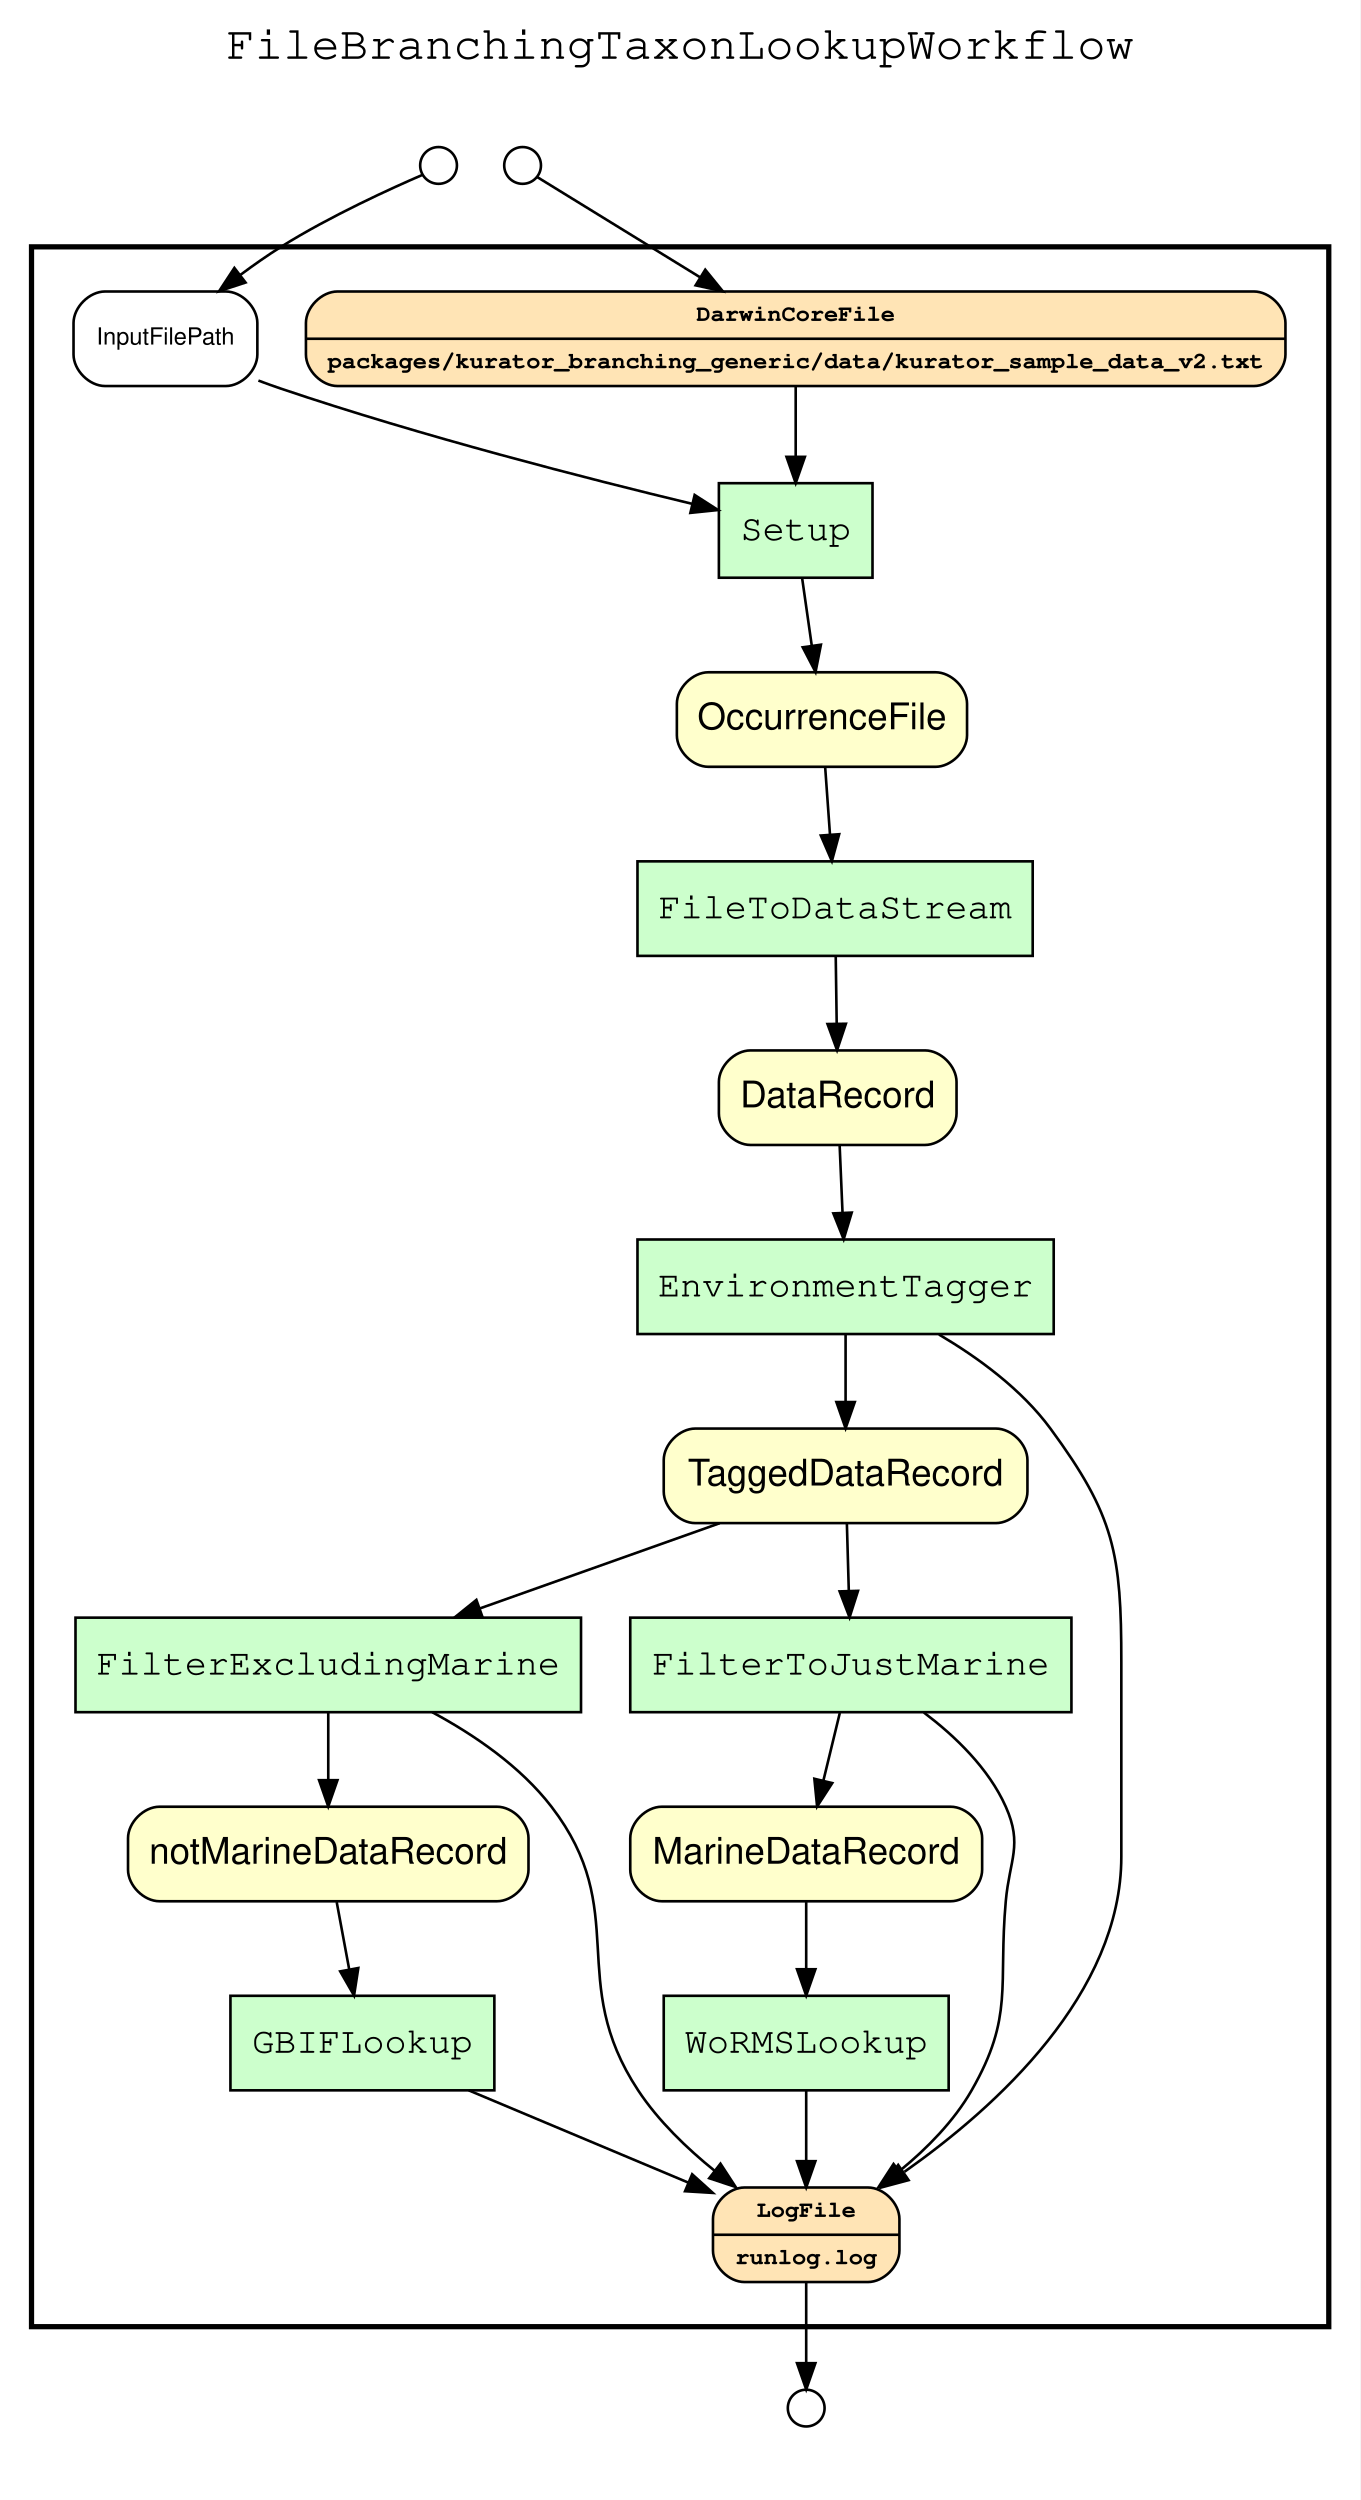
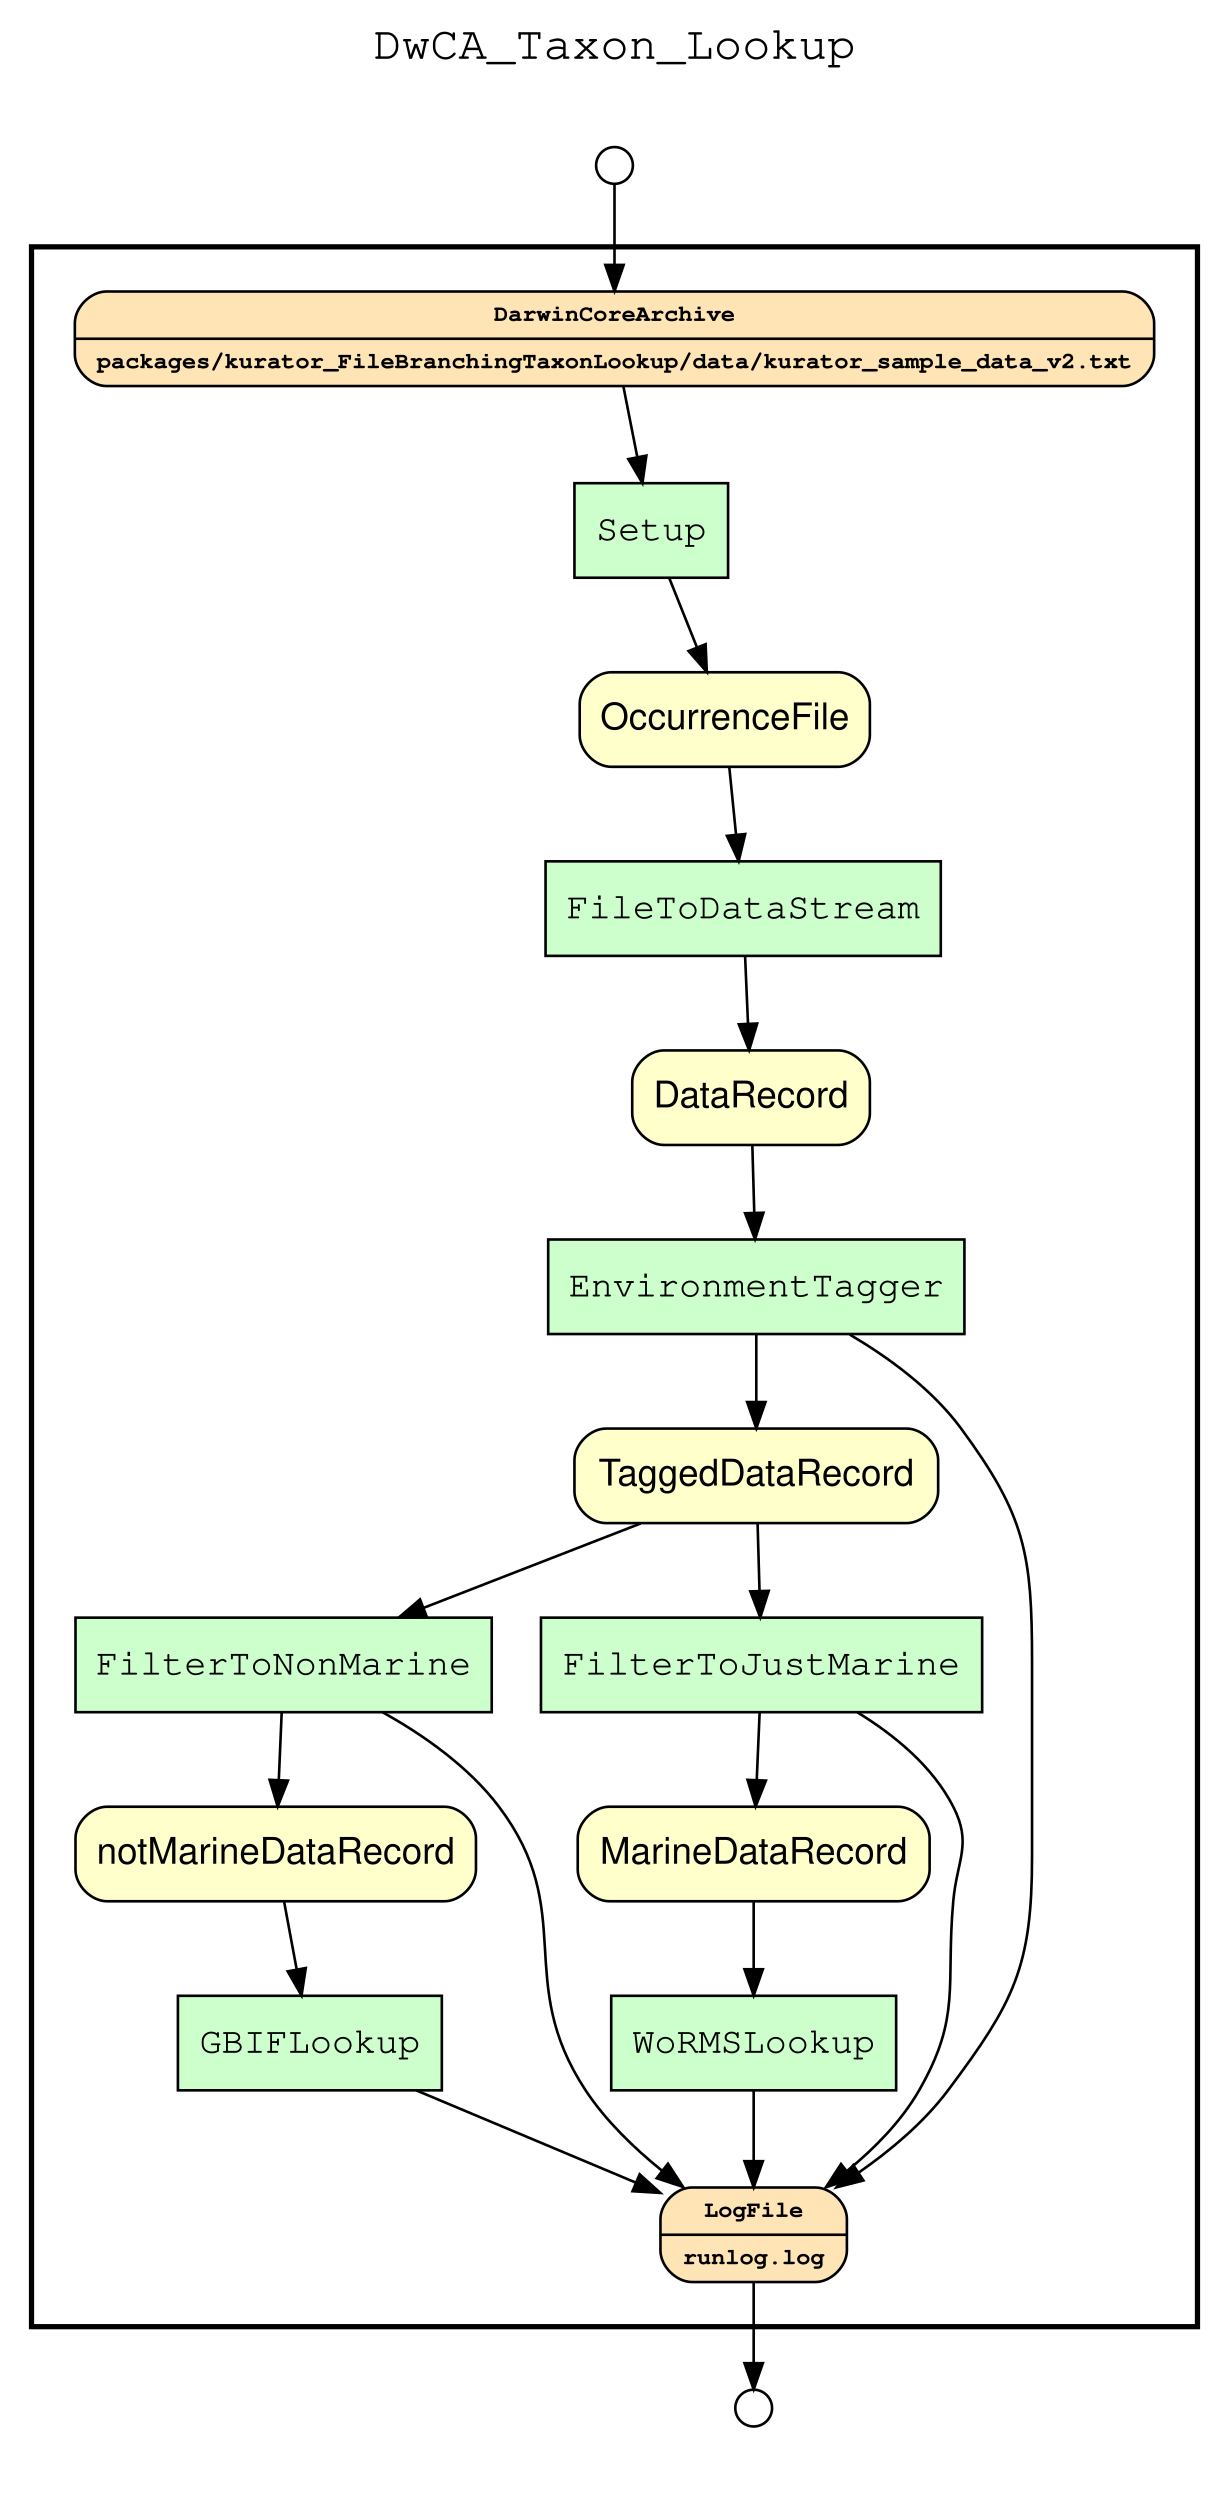
- <svg xmlns="http://www.w3.org/2000/svg" width="518pt" height="952pt" viewBox="0.00 0.00 518.00 952.00">
+ <svg xmlns="http://www.w3.org/2000/svg" width="468pt" height="952pt" viewBox="0.00 0.00 468.00 952.00">
  <g id="graph0" class="graph" transform="scale(1 1) rotate(0) translate(4 948)">
-     <polygon fill="white" stroke="none" points="-4,4 -4,-948 514,-948 514,4 -4,4" />
-     <text text-anchor="middle" x="255" y="-925.6" font-family="Courier,monospace" font-size="18.00">FileBranchingTaxonLookupWorkflow</text>
+     <polygon fill="white" stroke="none" points="-4,4 -4,-948 464,-948 464,4 -4,4" />
+     <text text-anchor="middle" x="230" y="-925.6" font-family="Courier,monospace" font-size="18.00">DwCA_Taxon_Lookup</text>
+     <g id="clust1" class="cluster">
+       <polygon fill="none" stroke="black" stroke-width="2" points="8,-62 8,-854 452,-854 452,-62 8,-62" />
+     </g>
+     <g id="clust2" class="cluster">
+       <polygon fill="none" stroke="white" stroke-width="2" points="16,-70 16,-846 444,-846 444,-70 16,-70" />
+     </g>
    <g id="clust5" class="cluster">
-       <polygon fill="none" stroke="white" stroke-width="2" points="280,-8 280,-54 326,-54 326,-8 280,-8" />
+       <polygon fill="none" stroke="white" stroke-width="2" points="260,-8 260,-54 306,-54 306,-8 260,-8" />
    </g>
    <g id="clust6" class="cluster">
-       <polygon fill="none" stroke="white" stroke-width="2" points="288,-16 288,-46 318,-46 318,-16 288,-16" />
+       <polygon fill="none" stroke="white" stroke-width="2" points="268,-16 268,-46 298,-46 298,-16 268,-16" />
    </g>
    <g id="clust3" class="cluster">
-       <polygon fill="none" stroke="white" stroke-width="2" points="140,-862 140,-908 218,-908 218,-862 140,-862" />
+       <polygon fill="none" stroke="white" stroke-width="2" points="207,-862 207,-908 253,-908 253,-862 207,-862" />
    </g>
    <g id="clust4" class="cluster">
-       <polygon fill="none" stroke="white" stroke-width="2" points="148,-870 148,-900 210,-900 210,-870 148,-870" />
-     </g>
-     <g id="clust1" class="cluster">
-       <polygon fill="none" stroke="black" stroke-width="2" points="8,-62 8,-854 502,-854 502,-62 8,-62" />
-     </g>
-     <g id="clust2" class="cluster">
-       <polygon fill="none" stroke="white" stroke-width="2" points="16,-70 16,-846 494,-846 494,-70 16,-70" />
+       <polygon fill="none" stroke="white" stroke-width="2" points="215,-870 215,-900 245,-900 245,-870 215,-870" />
    </g>
    <g id="node1" class="node">
-       <polygon fill="#ccffcc" stroke="black" points="389.25,-620 238.75,-620 238.75,-584 389.25,-584 389.25,-620" />
-       <text text-anchor="middle" x="314" y="-598.3" font-family="Courier,monospace" font-size="14.00">FileToDataStream</text>
+       <polygon fill="#ccffcc" stroke="black" points="354.25,-620 203.75,-620 203.75,-584 354.25,-584 354.25,-620" />
+       <text text-anchor="middle" x="279" y="-598.3" font-family="Courier,monospace" font-size="14.00">FileToDataStream</text>
    </g>
    <g id="node9" class="node">
-       <path fill="#ffffcc" stroke="black" d="M348.25,-548C348.25,-548 281.75,-548 281.75,-548 275.75,-548 269.75,-542 269.75,-536 269.75,-536 269.75,-524 269.75,-524 269.75,-518 275.75,-512 281.75,-512 281.75,-512 348.25,-512 348.25,-512 354.25,-512 360.25,-518 360.25,-524 360.25,-524 360.25,-536 360.25,-536 360.25,-542 354.25,-548 348.25,-548" />
-       <text text-anchor="middle" x="315" y="-526.3" font-family="Helvetica,sans-Serif" font-size="14.00">DataRecord</text>
+       <path fill="#ffffcc" stroke="black" d="M315.25,-548C315.25,-548 248.75,-548 248.75,-548 242.75,-548 236.75,-542 236.75,-536 236.75,-536 236.75,-524 236.75,-524 236.75,-518 242.75,-512 248.75,-512 248.75,-512 315.25,-512 315.25,-512 321.25,-512 327.25,-518 327.25,-524 327.25,-524 327.25,-536 327.25,-536 327.25,-542 321.25,-548 315.25,-548" />
+       <text text-anchor="middle" x="282" y="-526.3" font-family="Helvetica,sans-Serif" font-size="14.00">DataRecord</text>
+     </g>
+     <g id="edge9" class="edge">
+       <path fill="none" stroke="black" d="M279.742,-583.697C280.072,-575.983 280.469,-566.712 280.838,-558.112" />
+       <polygon fill="black" stroke="black" points="284.335,-558.245 281.267,-548.104 277.342,-557.945 284.335,-558.245" />
+     </g>
+     <g id="node2" class="node">
+       <polygon fill="#ccffcc" stroke="black" points="273.25,-764 214.75,-764 214.75,-728 273.25,-728 273.25,-764" />
+       <text text-anchor="middle" x="244" y="-742.3" font-family="Courier,monospace" font-size="14.00">Setup</text>
+     </g>
+     <g id="node8" class="node">
+       <path fill="#ffffcc" stroke="black" d="M315.25,-692C315.25,-692 228.75,-692 228.75,-692 222.75,-692 216.75,-686 216.75,-680 216.75,-680 216.75,-668 216.75,-668 216.75,-662 222.75,-656 228.75,-656 228.75,-656 315.25,-656 315.25,-656 321.25,-656 327.25,-662 327.25,-668 327.25,-668 327.25,-680 327.25,-680 327.25,-686 321.25,-692 315.25,-692" />
+       <text text-anchor="middle" x="272" y="-670.3" font-family="Helvetica,sans-Serif" font-size="14.00">OccurrenceFile</text>
+     </g>
+     <g id="edge8" class="edge">
+       <path fill="none" stroke="black" d="M250.921,-727.697C254.075,-719.813 257.878,-710.304 261.381,-701.546" />
+       <polygon fill="black" stroke="black" points="264.694,-702.689 265.158,-692.104 258.195,-700.089 264.694,-702.689" />
+     </g>
+     <g id="node3" class="node">
+       <polygon fill="#ccffcc" stroke="black" points="164.25,-188 63.75,-188 63.75,-152 164.25,-152 164.25,-188" />
+       <text text-anchor="middle" x="114" y="-166.3" font-family="Courier,monospace" font-size="14.00">GBIFLookup</text>
+     </g>
+     <g id="node14" class="node">
+       <path fill="#ffe4b5" stroke="black" d="M259.5,-79C259.5,-79 306.5,-79 306.5,-79 312.5,-79 318.5,-85 318.5,-91 318.5,-91 318.5,-103 318.5,-103 318.5,-109 312.5,-115 306.5,-115 306.5,-115 259.5,-115 259.5,-115 253.5,-115 247.5,-109 247.5,-103 247.5,-103 247.5,-91 247.5,-91 247.5,-85 253.5,-79 259.5,-79" />
+       <text text-anchor="middle" x="283" y="-103.8" font-family="Courier,monospace" font-weight="bold" font-size="9.00">LogFile</text>
+       <polyline fill="none" stroke="black" points="247.5,-97 318.5,-97 " />
+       <text text-anchor="middle" x="283" y="-85.8" font-family="Courier,monospace" font-weight="bold" font-size="9.00">runlog.log</text>
+     </g>
+     <g id="edge17" class="edge">
+       <path fill="none" stroke="black" d="M154.48,-151.994C179.701,-141.398 212.182,-127.752 238.179,-116.83" />
+       <polygon fill="black" stroke="black" points="239.575,-120.04 247.438,-112.94 236.863,-113.587 239.575,-120.04" />
+     </g>
+     <g id="node4" class="node">
+       <polygon fill="#ccffcc" stroke="black" points="337.25,-188 228.75,-188 228.75,-152 337.25,-152 337.25,-188" />
+       <text text-anchor="middle" x="283" y="-166.3" font-family="Courier,monospace" font-size="14.00">WoRMSLookup</text>
+     </g>
+     <g id="edge16" class="edge">
+       <path fill="none" stroke="black" d="M283,-151.813C283,-143.789 283,-134.047 283,-125.069" />
+       <polygon fill="black" stroke="black" points="286.5,-125.029 283,-115.029 279.5,-125.029 286.5,-125.029" />
+     </g>
+     <g id="node5" class="node">
+       <polygon fill="#ccffcc" stroke="black" points="183.25,-332 24.75,-332 24.75,-296 183.25,-296 183.25,-332" />
+       <text text-anchor="middle" x="104" y="-310.3" font-family="Courier,monospace" font-size="14.00">FilterToNonMarine</text>
+     </g>
+     <g id="node12" class="node">
+       <path fill="#ffffcc" stroke="black" d="M165.25,-260C165.25,-260 36.75,-260 36.75,-260 30.75,-260 24.75,-254 24.75,-248 24.75,-248 24.75,-236 24.75,-236 24.75,-230 30.75,-224 36.75,-224 36.75,-224 165.25,-224 165.25,-224 171.25,-224 177.25,-230 177.25,-236 177.25,-236 177.25,-248 177.25,-248 177.25,-254 171.25,-260 165.25,-260" />
+       <text text-anchor="middle" x="101" y="-238.3" font-family="Helvetica,sans-Serif" font-size="14.00">notMarineDataRecord</text>
+     </g>
+     <g id="edge15" class="edge">
+       <path fill="none" stroke="black" d="M103.258,-295.697C102.928,-287.983 102.531,-278.712 102.162,-270.112" />
+       <polygon fill="black" stroke="black" points="105.658,-269.945 101.733,-260.104 98.665,-270.245 105.658,-269.945" />
+     </g>
+     <g id="edge14" class="edge">
+       <path fill="none" stroke="black" d="M141.788,-295.938C157.434,-287.189 174.559,-275.151 186,-260 216.246,-219.946 191.358,-193.893 219,-152 226.656,-140.396 237.522,-129.927 248.132,-121.364" />
+       <polygon fill="black" stroke="black" points="250.35,-124.073 256.139,-115.199 246.08,-118.527 250.35,-124.073" />
+     </g>
+     <g id="node6" class="node">
+       <polygon fill="#ccffcc" stroke="black" points="370,-332 202,-332 202,-296 370,-296 370,-332" />
+       <text text-anchor="middle" x="286" y="-310.3" font-family="Courier,monospace" font-size="14.00">FilterToJustMarine</text>
+     </g>
+     <g id="node11" class="node">
+       <path fill="#ffffcc" stroke="black" d="M338,-260C338,-260 228,-260 228,-260 222,-260 216,-254 216,-248 216,-248 216,-236 216,-236 216,-230 222,-224 228,-224 228,-224 338,-224 338,-224 344,-224 350,-230 350,-236 350,-236 350,-248 350,-248 350,-254 344,-260 338,-260" />
+       <text text-anchor="middle" x="283" y="-238.3" font-family="Helvetica,sans-Serif" font-size="14.00">MarineDataRecord</text>
+     </g>
+     <g id="edge13" class="edge">
+       <path fill="none" stroke="black" d="M285.258,-295.697C284.928,-287.983 284.531,-278.712 284.162,-270.112" />
+       <polygon fill="black" stroke="black" points="287.658,-269.945 283.733,-260.104 280.665,-270.245 287.658,-269.945" />
+     </g>
+     <g id="edge12" class="edge">
+       <path fill="none" stroke="black" d="M322.514,-295.924C336.598,-287.293 351.176,-275.349 359,-260 366.266,-245.745 360.427,-239.936 359,-224 356.1,-191.612 362.169,-180.213 346,-152 339.274,-140.264 329.007,-129.872 318.7,-121.418" />
+       <polygon fill="black" stroke="black" points="320.543,-118.418 310.493,-115.064 316.258,-123.954 320.543,-118.418" />
+     </g>
+     <g id="node7" class="node">
+       <polygon fill="#ccffcc" stroke="black" points="363.25,-476 204.75,-476 204.75,-440 363.25,-440 363.25,-476" />
+       <text text-anchor="middle" x="284" y="-454.3" font-family="Courier,monospace" font-size="14.00">EnvironmentTagger</text>
+     </g>
+     <g id="node10" class="node">
+       <path fill="#ffffcc" stroke="black" d="M341.25,-404C341.25,-404 226.75,-404 226.75,-404 220.75,-404 214.75,-398 214.75,-392 214.75,-392 214.75,-380 214.75,-380 214.75,-374 220.75,-368 226.75,-368 226.75,-368 341.25,-368 341.25,-368 347.25,-368 353.25,-374 353.25,-380 353.25,-380 353.25,-392 353.25,-392 353.25,-398 347.25,-404 341.25,-404" />
+       <text text-anchor="middle" x="284" y="-382.3" font-family="Helvetica,sans-Serif" font-size="14.00">TaggedDataRecord</text>
+     </g>
+     <g id="edge11" class="edge">
+       <path fill="none" stroke="black" d="M284,-439.697C284,-431.983 284,-422.712 284,-414.112" />
+       <polygon fill="black" stroke="black" points="287.5,-414.104 284,-404.104 280.5,-414.104 287.5,-414.104" />
    </g>
    <g id="edge10" class="edge">
-       <path fill="none" stroke="black" d="M314.247,-583.697C314.357,-575.983 314.49,-566.712 314.613,-558.112" />
-       <polygon fill="black" stroke="black" points="318.112,-558.153 314.756,-548.104 311.113,-558.053 318.112,-558.153" />
+       <path fill="none" stroke="black" d="M319.562,-439.813C334.555,-430.975 351.037,-418.902 362,-404 386.495,-370.704 389,-356.336 389,-315 389,-315 389,-315 389,-241 389,-198.965 382.196,-185.646 357,-152 347.86,-139.795 335.187,-129.158 322.909,-120.626" />
+       <polygon fill="black" stroke="black" points="324.789,-117.673 314.52,-115.062 320.92,-123.506 324.789,-117.673" />
    </g>
-     <g id="node2" class="node">
-       <polygon fill="#ccffcc" stroke="black" points="328.25,-764 269.75,-764 269.75,-728 328.25,-728 328.25,-764" />
-       <text text-anchor="middle" x="299" y="-742.3" font-family="Courier,monospace" font-size="14.00">Setup</text>
+     <g id="edge6" class="edge">
+       <path fill="none" stroke="black" d="M273.73,-655.697C274.502,-647.983 275.429,-638.712 276.289,-630.112" />
+       <polygon fill="black" stroke="black" points="279.777,-630.403 277.29,-620.104 272.812,-629.706 279.777,-630.403" />
    </g>
-     <g id="node8" class="node">
-       <path fill="#ffffcc" stroke="black" d="M352.25,-692C352.25,-692 265.75,-692 265.75,-692 259.75,-692 253.75,-686 253.75,-680 253.75,-680 253.75,-668 253.75,-668 253.75,-662 259.75,-656 265.75,-656 265.75,-656 352.25,-656 352.25,-656 358.25,-656 364.25,-662 364.25,-668 364.25,-668 364.25,-680 364.25,-680 364.25,-686 358.25,-692 352.25,-692" />
-       <text text-anchor="middle" x="309" y="-670.3" font-family="Helvetica,sans-Serif" font-size="14.00">OccurrenceFile</text>
+     <g id="edge5" class="edge">
+       <path fill="none" stroke="black" d="M282.494,-511.697C282.715,-503.983 282.98,-494.712 283.225,-486.112" />
+       <polygon fill="black" stroke="black" points="286.724,-486.2 283.511,-476.104 279.727,-486 286.724,-486.2" />
    </g>
-     <g id="edge9" class="edge">
-       <path fill="none" stroke="black" d="M301.472,-727.697C302.574,-719.983 303.898,-710.712 305.127,-702.112" />
-       <polygon fill="black" stroke="black" points="308.607,-702.499 306.557,-692.104 301.677,-701.509 308.607,-702.499" />
+     <g id="edge3" class="edge">
+       <path fill="none" stroke="black" d="M239.967,-367.876C215.032,-358.179 183.662,-345.98 157.338,-335.743" />
+       <polygon fill="black" stroke="black" points="158.479,-332.431 147.89,-332.068 155.941,-338.955 158.479,-332.431" />
    </g>
-     <g id="node3" class="node">
-       <polygon fill="#ccffcc" stroke="black" points="184.25,-188 83.75,-188 83.75,-152 184.25,-152 184.25,-188" />
-       <text text-anchor="middle" x="134" y="-166.3" font-family="Courier,monospace" font-size="14.00">GBIFLookup</text>
+     <g id="edge4" class="edge">
+       <path fill="none" stroke="black" d="M284.494,-367.697C284.715,-359.983 284.98,-350.712 285.225,-342.112" />
+       <polygon fill="black" stroke="black" points="288.724,-342.2 285.511,-332.104 281.727,-342 288.724,-342.2" />
    </g>
-     <g id="node14" class="node">
-       <path fill="#ffe4b5" stroke="black" d="M279.5,-79C279.5,-79 326.5,-79 326.5,-79 332.5,-79 338.5,-85 338.5,-91 338.5,-91 338.5,-103 338.5,-103 338.5,-109 332.5,-115 326.5,-115 326.5,-115 279.5,-115 279.5,-115 273.5,-115 267.5,-109 267.5,-103 267.5,-103 267.5,-91 267.5,-91 267.5,-85 273.5,-79 279.5,-79" />
-       <text text-anchor="middle" x="303" y="-103.8" font-family="Courier,monospace" font-weight="bold" font-size="9.00">LogFile</text>
-       <polyline fill="none" stroke="black" points="267.5,-97 338.5,-97 " />
-       <text text-anchor="middle" x="303" y="-85.8" font-family="Courier,monospace" font-weight="bold" font-size="9.00">runlog.log</text>
+     <g id="edge2" class="edge">
+       <path fill="none" stroke="black" d="M283,-223.697C283,-215.983 283,-206.712 283,-198.112" />
+       <polygon fill="black" stroke="black" points="286.5,-198.104 283,-188.104 279.5,-198.104 286.5,-198.104" />
+     </g>
+     <g id="edge1" class="edge">
+       <path fill="none" stroke="black" d="M104.213,-223.697C105.646,-215.983 107.368,-206.712 108.965,-198.112" />
+       <polygon fill="black" stroke="black" points="112.439,-198.575 110.823,-188.104 105.556,-197.297 112.439,-198.575" />
+     </g>
+     <g id="node13" class="node">
+       <path fill="#ffe4b5" stroke="black" d="M36.5,-801C36.5,-801 423.5,-801 423.5,-801 429.5,-801 435.5,-807 435.5,-813 435.5,-813 435.5,-825 435.5,-825 435.5,-831 429.5,-837 423.5,-837 423.5,-837 36.5,-837 36.5,-837 30.5,-837 24.5,-831 24.5,-825 24.5,-825 24.5,-813 24.5,-813 24.5,-807 30.5,-801 36.5,-801" />
+       <text text-anchor="middle" x="230" y="-825.8" font-family="Courier,monospace" font-weight="bold" font-size="9.00">DarwinCoreArchive</text>
+       <polyline fill="none" stroke="black" points="24.5,-819 435.5,-819 " />
+       <text text-anchor="middle" x="230" y="-807.8" font-family="Courier,monospace" font-weight="bold" font-size="9.00">packages/kurator_FileBranchingTaxonLookup/data/kurator_sample_data_v2.txt</text>
+     </g>
+     <g id="edge7" class="edge">
+       <path fill="none" stroke="black" d="M233.389,-800.813C234.971,-792.789 236.892,-783.047 238.662,-774.069" />
+       <polygon fill="black" stroke="black" points="242.141,-774.517 240.642,-764.029 235.274,-773.163 242.141,-774.517" />
+     </g>
+     <g id="node16" class="node">
+       <ellipse fill="none" stroke="black" cx="283" cy="-31" rx="7" ry="7" />
+     </g>
+     <g id="edge19" class="edge">
+       <path fill="none" stroke="black" d="M283,-78.849C283,-69.373 283,-57.664 283,-48.322" />
+       <polygon fill="black" stroke="black" points="286.5,-48.102 283,-38.102 279.5,-48.102 286.5,-48.102" />
+     </g>
+     <g id="node15" class="node">
+       <ellipse fill="none" stroke="black" cx="230" cy="-885" rx="7" ry="7" />
    </g>
    <g id="edge18" class="edge">
-       <path fill="none" stroke="black" d="M174.48,-151.994C199.701,-141.398 232.182,-127.752 258.179,-116.83" />
-       <polygon fill="black" stroke="black" points="259.575,-120.04 267.438,-112.94 256.863,-113.587 259.575,-120.04" />
-     </g>
-     <g id="node4" class="node">
-       <polygon fill="#ccffcc" stroke="black" points="357.25,-188 248.75,-188 248.75,-152 357.25,-152 357.25,-188" />
-       <text text-anchor="middle" x="303" y="-166.3" font-family="Courier,monospace" font-size="14.00">WoRMSLookup</text>
-     </g>
-     <g id="edge17" class="edge">
-       <path fill="none" stroke="black" d="M303,-151.813C303,-143.789 303,-134.047 303,-125.069" />
-       <polygon fill="black" stroke="black" points="306.5,-125.029 303,-115.029 299.5,-125.029 306.5,-125.029" />
-     </g>
-     <g id="node5" class="node">
-       <polygon fill="#ccffcc" stroke="black" points="217.25,-332 24.75,-332 24.75,-296 217.25,-296 217.25,-332" />
-       <text text-anchor="middle" x="121" y="-310.3" font-family="Courier,monospace" font-size="14.00">FilterExcludingMarine</text>
-     </g>
-     <g id="node12" class="node">
-       <path fill="#ffffcc" stroke="black" d="M185.25,-260C185.25,-260 56.75,-260 56.75,-260 50.75,-260 44.75,-254 44.75,-248 44.75,-248 44.75,-236 44.75,-236 44.75,-230 50.75,-224 56.75,-224 56.75,-224 185.25,-224 185.25,-224 191.25,-224 197.25,-230 197.25,-236 197.25,-236 197.25,-248 197.25,-248 197.25,-254 191.25,-260 185.25,-260" />
-       <text text-anchor="middle" x="121" y="-238.3" font-family="Helvetica,sans-Serif" font-size="14.00">notMarineDataRecord</text>
-     </g>
-     <g id="edge16" class="edge">
-       <path fill="none" stroke="black" d="M121,-295.697C121,-287.983 121,-278.712 121,-270.112" />
-       <polygon fill="black" stroke="black" points="124.5,-270.104 121,-260.104 117.5,-270.104 124.5,-270.104" />
-     </g>
-     <g id="edge15" class="edge">
-       <path fill="none" stroke="black" d="M160.601,-295.987C176.701,-287.307 194.243,-275.31 206,-260 236.57,-220.193 211.358,-193.893 239,-152 246.656,-140.396 257.522,-129.927 268.132,-121.364" />
-       <polygon fill="black" stroke="black" points="270.35,-124.073 276.139,-115.199 266.08,-118.527 270.35,-124.073" />
-     </g>
-     <g id="node6" class="node">
-       <polygon fill="#ccffcc" stroke="black" points="404,-332 236,-332 236,-296 404,-296 404,-332" />
-       <text text-anchor="middle" x="320" y="-310.3" font-family="Courier,monospace" font-size="14.00">FilterToJustMarine</text>
-     </g>
-     <g id="node11" class="node">
-       <path fill="#ffffcc" stroke="black" d="M358,-260C358,-260 248,-260 248,-260 242,-260 236,-254 236,-248 236,-248 236,-236 236,-236 236,-230 242,-224 248,-224 248,-224 358,-224 358,-224 364,-224 370,-230 370,-236 370,-236 370,-248 370,-248 370,-254 364,-260 358,-260" />
-       <text text-anchor="middle" x="303" y="-238.3" font-family="Helvetica,sans-Serif" font-size="14.00">MarineDataRecord</text>
-     </g>
-     <g id="edge14" class="edge">
-       <path fill="none" stroke="black" d="M315.798,-295.697C313.904,-287.898 311.623,-278.509 309.516,-269.829" />
-       <polygon fill="black" stroke="black" points="312.915,-268.996 307.154,-260.104 306.113,-270.648 312.915,-268.996" />
-     </g>
-     <g id="edge13" class="edge">
-       <path fill="none" stroke="black" d="M347.8,-295.872C359.771,-286.837 372.495,-274.587 379,-260 385.516,-245.387 380.427,-239.936 379,-224 376.1,-191.612 382.169,-180.213 366,-152 359.274,-140.264 349.007,-129.872 338.7,-121.418" />
-       <polygon fill="black" stroke="black" points="340.543,-118.418 330.493,-115.064 336.258,-123.954 340.543,-118.418" />
-     </g>
-     <g id="node7" class="node">
-       <polygon fill="#ccffcc" stroke="black" points="397.25,-476 238.75,-476 238.75,-440 397.25,-440 397.25,-476" />
-       <text text-anchor="middle" x="318" y="-454.3" font-family="Courier,monospace" font-size="14.00">EnvironmentTagger</text>
-     </g>
-     <g id="node10" class="node">
-       <path fill="#ffffcc" stroke="black" d="M375.25,-404C375.25,-404 260.75,-404 260.75,-404 254.75,-404 248.75,-398 248.75,-392 248.75,-392 248.75,-380 248.75,-380 248.75,-374 254.75,-368 260.75,-368 260.75,-368 375.25,-368 375.25,-368 381.25,-368 387.25,-374 387.25,-380 387.25,-380 387.25,-392 387.25,-392 387.25,-398 381.25,-404 375.25,-404" />
-       <text text-anchor="middle" x="318" y="-382.3" font-family="Helvetica,sans-Serif" font-size="14.00">TaggedDataRecord</text>
-     </g>
-     <g id="edge12" class="edge">
-       <path fill="none" stroke="black" d="M318,-439.697C318,-431.983 318,-422.712 318,-414.112" />
-       <polygon fill="black" stroke="black" points="321.5,-414.104 318,-404.104 314.5,-414.104 321.5,-414.104" />
-     </g>
-     <g id="edge11" class="edge">
-       <path fill="none" stroke="black" d="M353.562,-439.813C368.555,-430.975 385.037,-418.902 396,-404 420.495,-370.704 423,-356.336 423,-315 423,-315 423,-315 423,-241 423,-188.864 375.616,-145.784 340.398,-120.967" />
-       <polygon fill="black" stroke="black" points="341.975,-117.805 331.743,-115.056 338.027,-123.586 341.975,-117.805" />
-     </g>
-     <g id="edge6" class="edge">
-       <path fill="none" stroke="black" d="M310.236,-655.697C310.787,-647.983 311.449,-638.712 312.063,-630.112" />
-       <polygon fill="black" stroke="black" points="315.557,-630.328 312.778,-620.104 308.575,-629.83 315.557,-630.328" />
-     </g>
-     <g id="edge5" class="edge">
-       <path fill="none" stroke="black" d="M315.742,-511.697C316.072,-503.983 316.469,-494.712 316.838,-486.112" />
-       <polygon fill="black" stroke="black" points="320.335,-486.245 317.267,-476.104 313.342,-485.945 320.335,-486.245" />
-     </g>
-     <g id="edge3" class="edge">
-       <path fill="none" stroke="black" d="M270.06,-367.966C242.535,-358.185 207.783,-345.836 178.759,-335.524" />
-       <polygon fill="black" stroke="black" points="179.749,-332.161 169.155,-332.111 177.406,-338.757 179.749,-332.161" />
-     </g>
-     <g id="edge4" class="edge">
-       <path fill="none" stroke="black" d="M318.494,-367.697C318.715,-359.983 318.98,-350.712 319.225,-342.112" />
-       <polygon fill="black" stroke="black" points="322.724,-342.2 319.511,-332.104 315.727,-342 322.724,-342.2" />
-     </g>
-     <g id="edge2" class="edge">
-       <path fill="none" stroke="black" d="M303,-223.697C303,-215.983 303,-206.712 303,-198.112" />
-       <polygon fill="black" stroke="black" points="306.5,-198.104 303,-188.104 299.5,-198.104 306.5,-198.104" />
-     </g>
-     <g id="edge1" class="edge">
-       <path fill="none" stroke="black" d="M124.213,-223.697C125.646,-215.983 127.368,-206.712 128.965,-198.112" />
-       <polygon fill="black" stroke="black" points="132.439,-198.575 130.823,-188.104 125.556,-197.297 132.439,-198.575" />
-     </g>
-     <g id="node13" class="node">
-       <path fill="#ffe4b5" stroke="black" d="M124.5,-801C124.5,-801 473.5,-801 473.5,-801 479.5,-801 485.5,-807 485.5,-813 485.5,-813 485.5,-825 485.5,-825 485.5,-831 479.5,-837 473.5,-837 473.5,-837 124.5,-837 124.5,-837 118.5,-837 112.5,-831 112.5,-825 112.5,-825 112.5,-813 112.5,-813 112.5,-807 118.5,-801 124.5,-801" />
-       <text text-anchor="middle" x="299" y="-825.8" font-family="Courier,monospace" font-weight="bold" font-size="9.00">DarwinCoreFile</text>
-       <polyline fill="none" stroke="black" points="112.5,-819 485.5,-819 " />
-       <text text-anchor="middle" x="299" y="-807.8" font-family="Courier,monospace" font-weight="bold" font-size="9.00">packages/kurator_branching_generic/data/kurator_sample_data_v2.txt</text>
-     </g>
-     <g id="edge7" class="edge">
-       <path fill="none" stroke="black" d="M299,-800.813C299,-792.789 299,-783.047 299,-774.069" />
-       <polygon fill="black" stroke="black" points="302.5,-774.029 299,-764.029 295.5,-774.029 302.5,-774.029" />
-     </g>
-     <g id="node18" class="node">
-       <ellipse fill="none" stroke="black" cx="303" cy="-31" rx="7" ry="7" />
-     </g>
-     <g id="edge21" class="edge">
-       <path fill="none" stroke="black" d="M303,-78.849C303,-69.373 303,-57.664 303,-48.322" />
-       <polygon fill="black" stroke="black" points="306.5,-48.102 303,-38.102 299.5,-48.102 306.5,-48.102" />
-     </g>
-     <g id="node15" class="node">
-       <path fill="#ffffff" stroke="black" d="M82,-837C82,-837 36,-837 36,-837 30,-837 24,-831 24,-825 24,-825 24,-813 24,-813 24,-807 30,-801 36,-801 36,-801 82,-801 82,-801 88,-801 94,-807 94,-813 94,-813 94,-825 94,-825 94,-831 88,-837 82,-837" />
-       <text text-anchor="middle" x="59" y="-816.8" font-family="Helvetica,sans-Serif" font-size="9.00">InputFilePath</text>
-     </g>
-     <g id="edge8" class="edge">
-       <path fill="none" stroke="black" d="M94.399,-803.077C97.292,-801.992 100.185,-800.952 103,-800 156.448,-781.919 219.684,-765.728 259.573,-756.133" />
-       <polygon fill="black" stroke="black" points="260.522,-759.505 269.437,-753.78 258.898,-752.696 260.522,-759.505" />
-     </g>
-     <g id="node16" class="node">
-       <ellipse fill="none" stroke="black" cx="195" cy="-885" rx="7" ry="7" />
-     </g>
-     <g id="edge19" class="edge">
-       <path fill="none" stroke="black" d="M200.591,-880.559C212.189,-873.422 239.699,-856.493 262.692,-842.343" />
-       <polygon fill="black" stroke="black" points="264.559,-845.304 271.241,-837.083 260.89,-839.343 264.559,-845.304" />
-     </g>
-     <g id="node17" class="node">
-       <ellipse fill="none" stroke="black" cx="163" cy="-885" rx="7" ry="7" />
-     </g>
-     <g id="edge20" class="edge">
-       <path fill="none" stroke="black" d="M156.829,-881.393C145.713,-876.593 121.739,-865.768 103,-854 97.868,-850.777 92.606,-847.089 87.588,-843.36" />
-       <polygon fill="black" stroke="black" points="89.504,-840.419 79.437,-837.117 85.248,-845.976 89.504,-840.419" />
+       <path fill="none" stroke="black" d="M230,-877.629C230,-870.537 230,-858.598 230,-847.42" />
+       <polygon fill="black" stroke="black" points="233.5,-847.119 230,-837.119 226.5,-847.119 233.5,-847.119" />
    </g>
  </g>
</svg>
